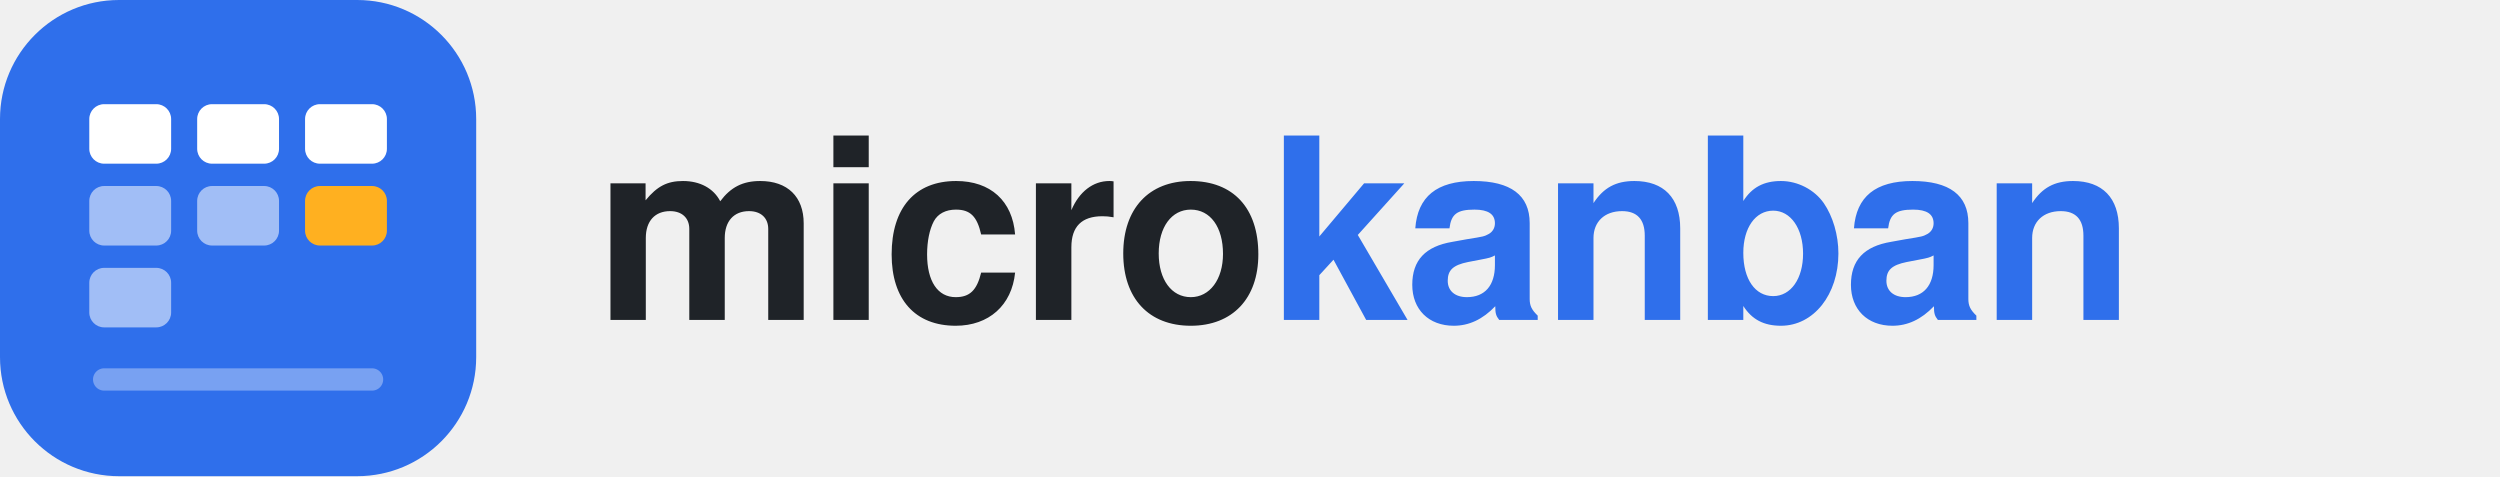
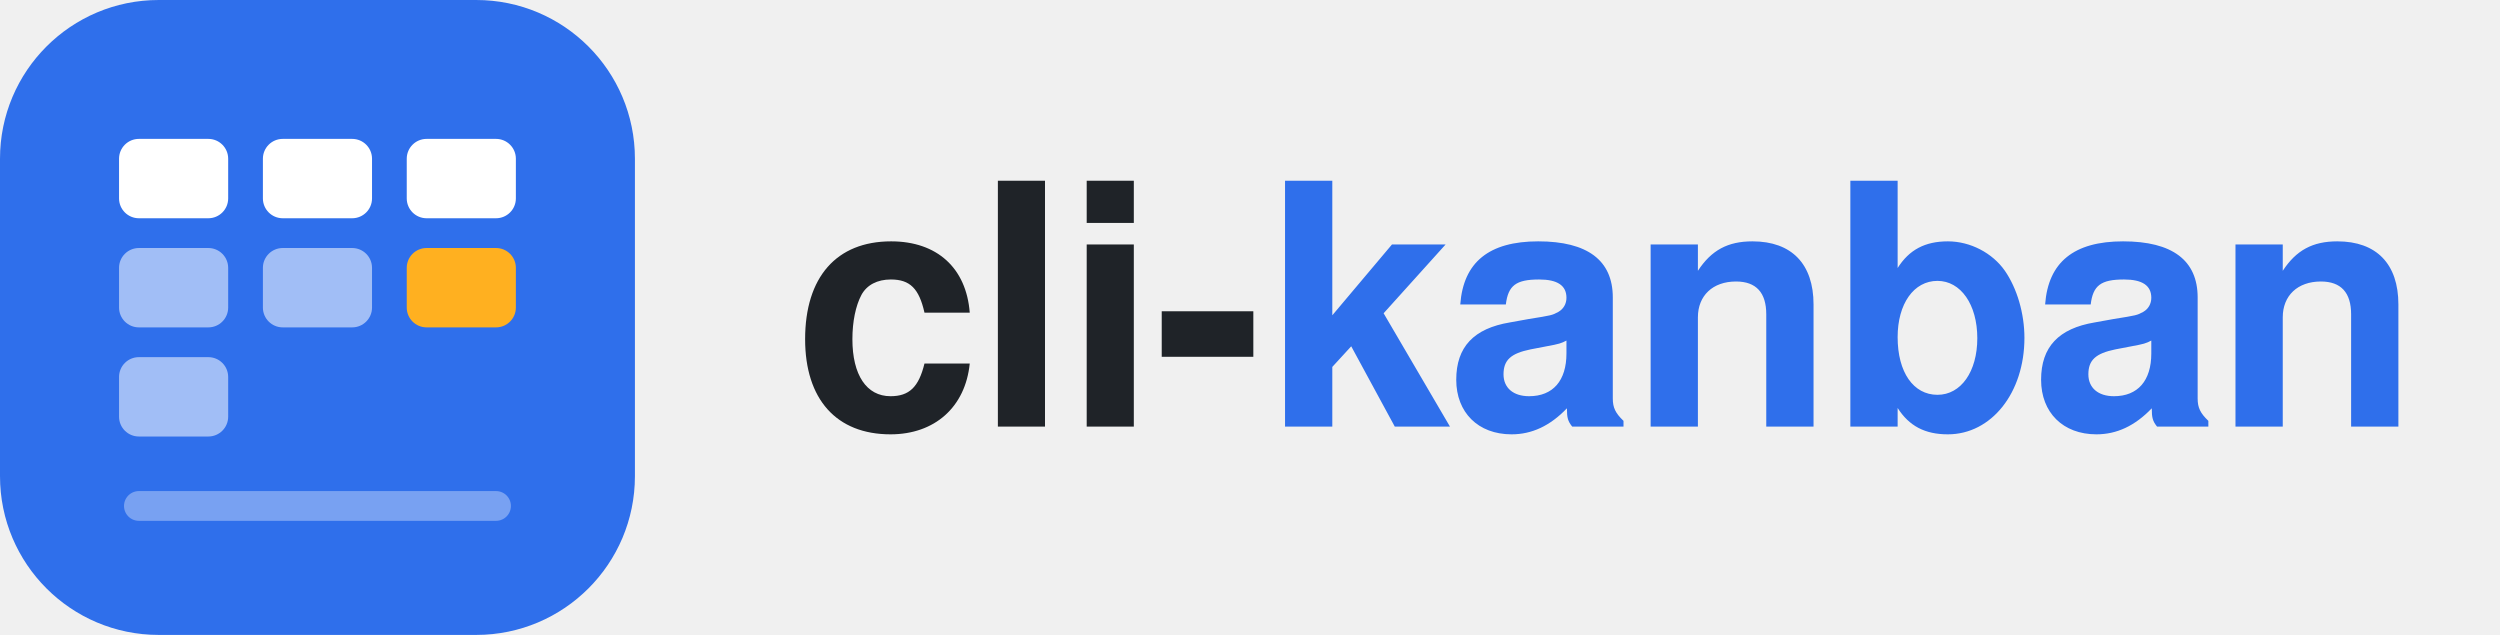
- <svg xmlns="http://www.w3.org/2000/svg" viewBox="0 0 336 64" width="336" height="64">
+ <svg xmlns="http://www.w3.org/2000/svg" viewBox="0 0 252 64" width="252" height="64">
  <rect width="64" height="64" rx="16" fill="#2f6feb" />
  <g fill="#fff">
    <rect x="12" y="14" width="11" height="8" rx="2" />
    <rect x="12" y="25" width="11" height="8" rx="2" opacity=".55" />
    <rect x="12" y="36" width="11" height="8" rx="2" opacity=".55" />
    <rect x="26.5" y="14" width="11" height="8" rx="2" />
    <rect x="26.5" y="25" width="11" height="8" rx="2" opacity=".55" />
    <rect x="41" y="14" width="11" height="8" rx="2" />
  </g>
  <rect x="41" y="25" width="11" height="8" rx="2" fill="#ffb020" />
  <path d="M14 51h36" stroke="#fff" stroke-width="3" stroke-linecap="round" opacity=".35" />
-   <text x="80" y="43" font-family="-apple-system,BlinkMacSystemFont,'Segoe UI',Helvetica,Arial,sans-serif" font-size="34" font-weight="600" letter-spacing="-.5" fill="#1f2328">micro<tspan fill="#2f6feb">kanban</tspan>
+   <text x="80" y="43" font-family="-apple-system,BlinkMacSystemFont,'Segoe UI',Helvetica,Arial,sans-serif" font-size="34" font-weight="600" letter-spacing="-.5" fill="#1f2328">cli-<tspan fill="#2f6feb">kanban</tspan>
  </text>
</svg>
